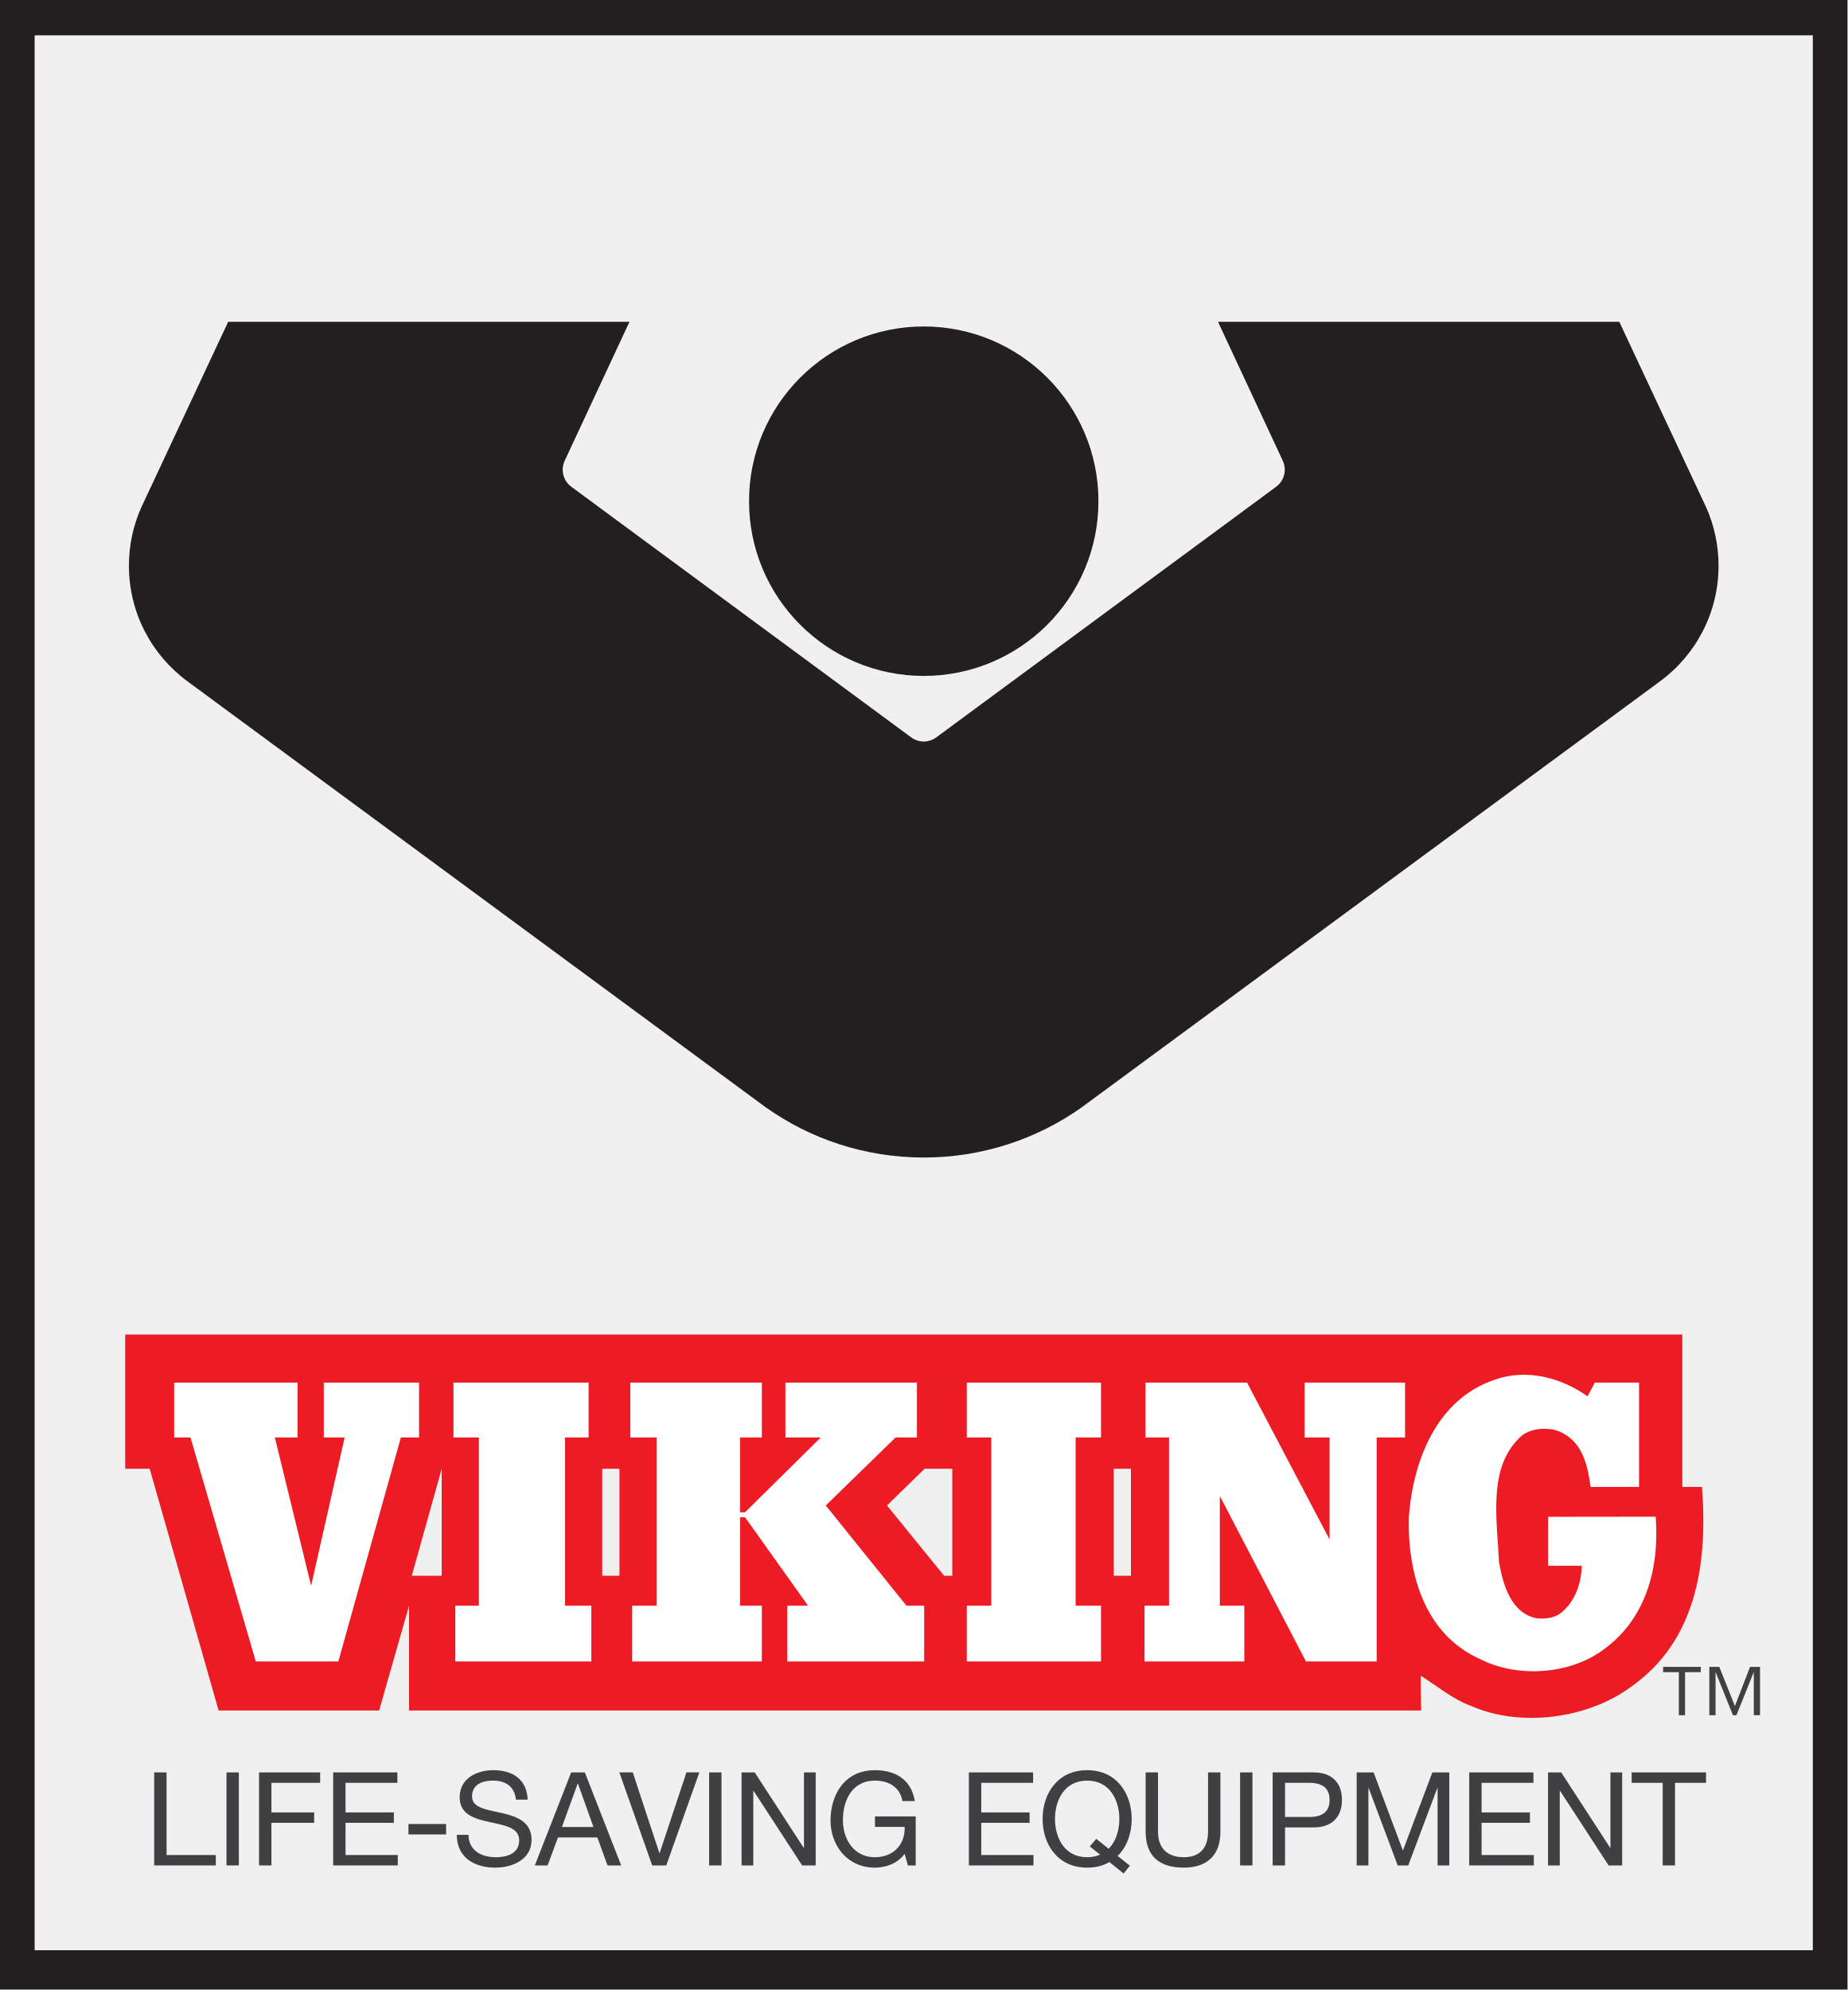
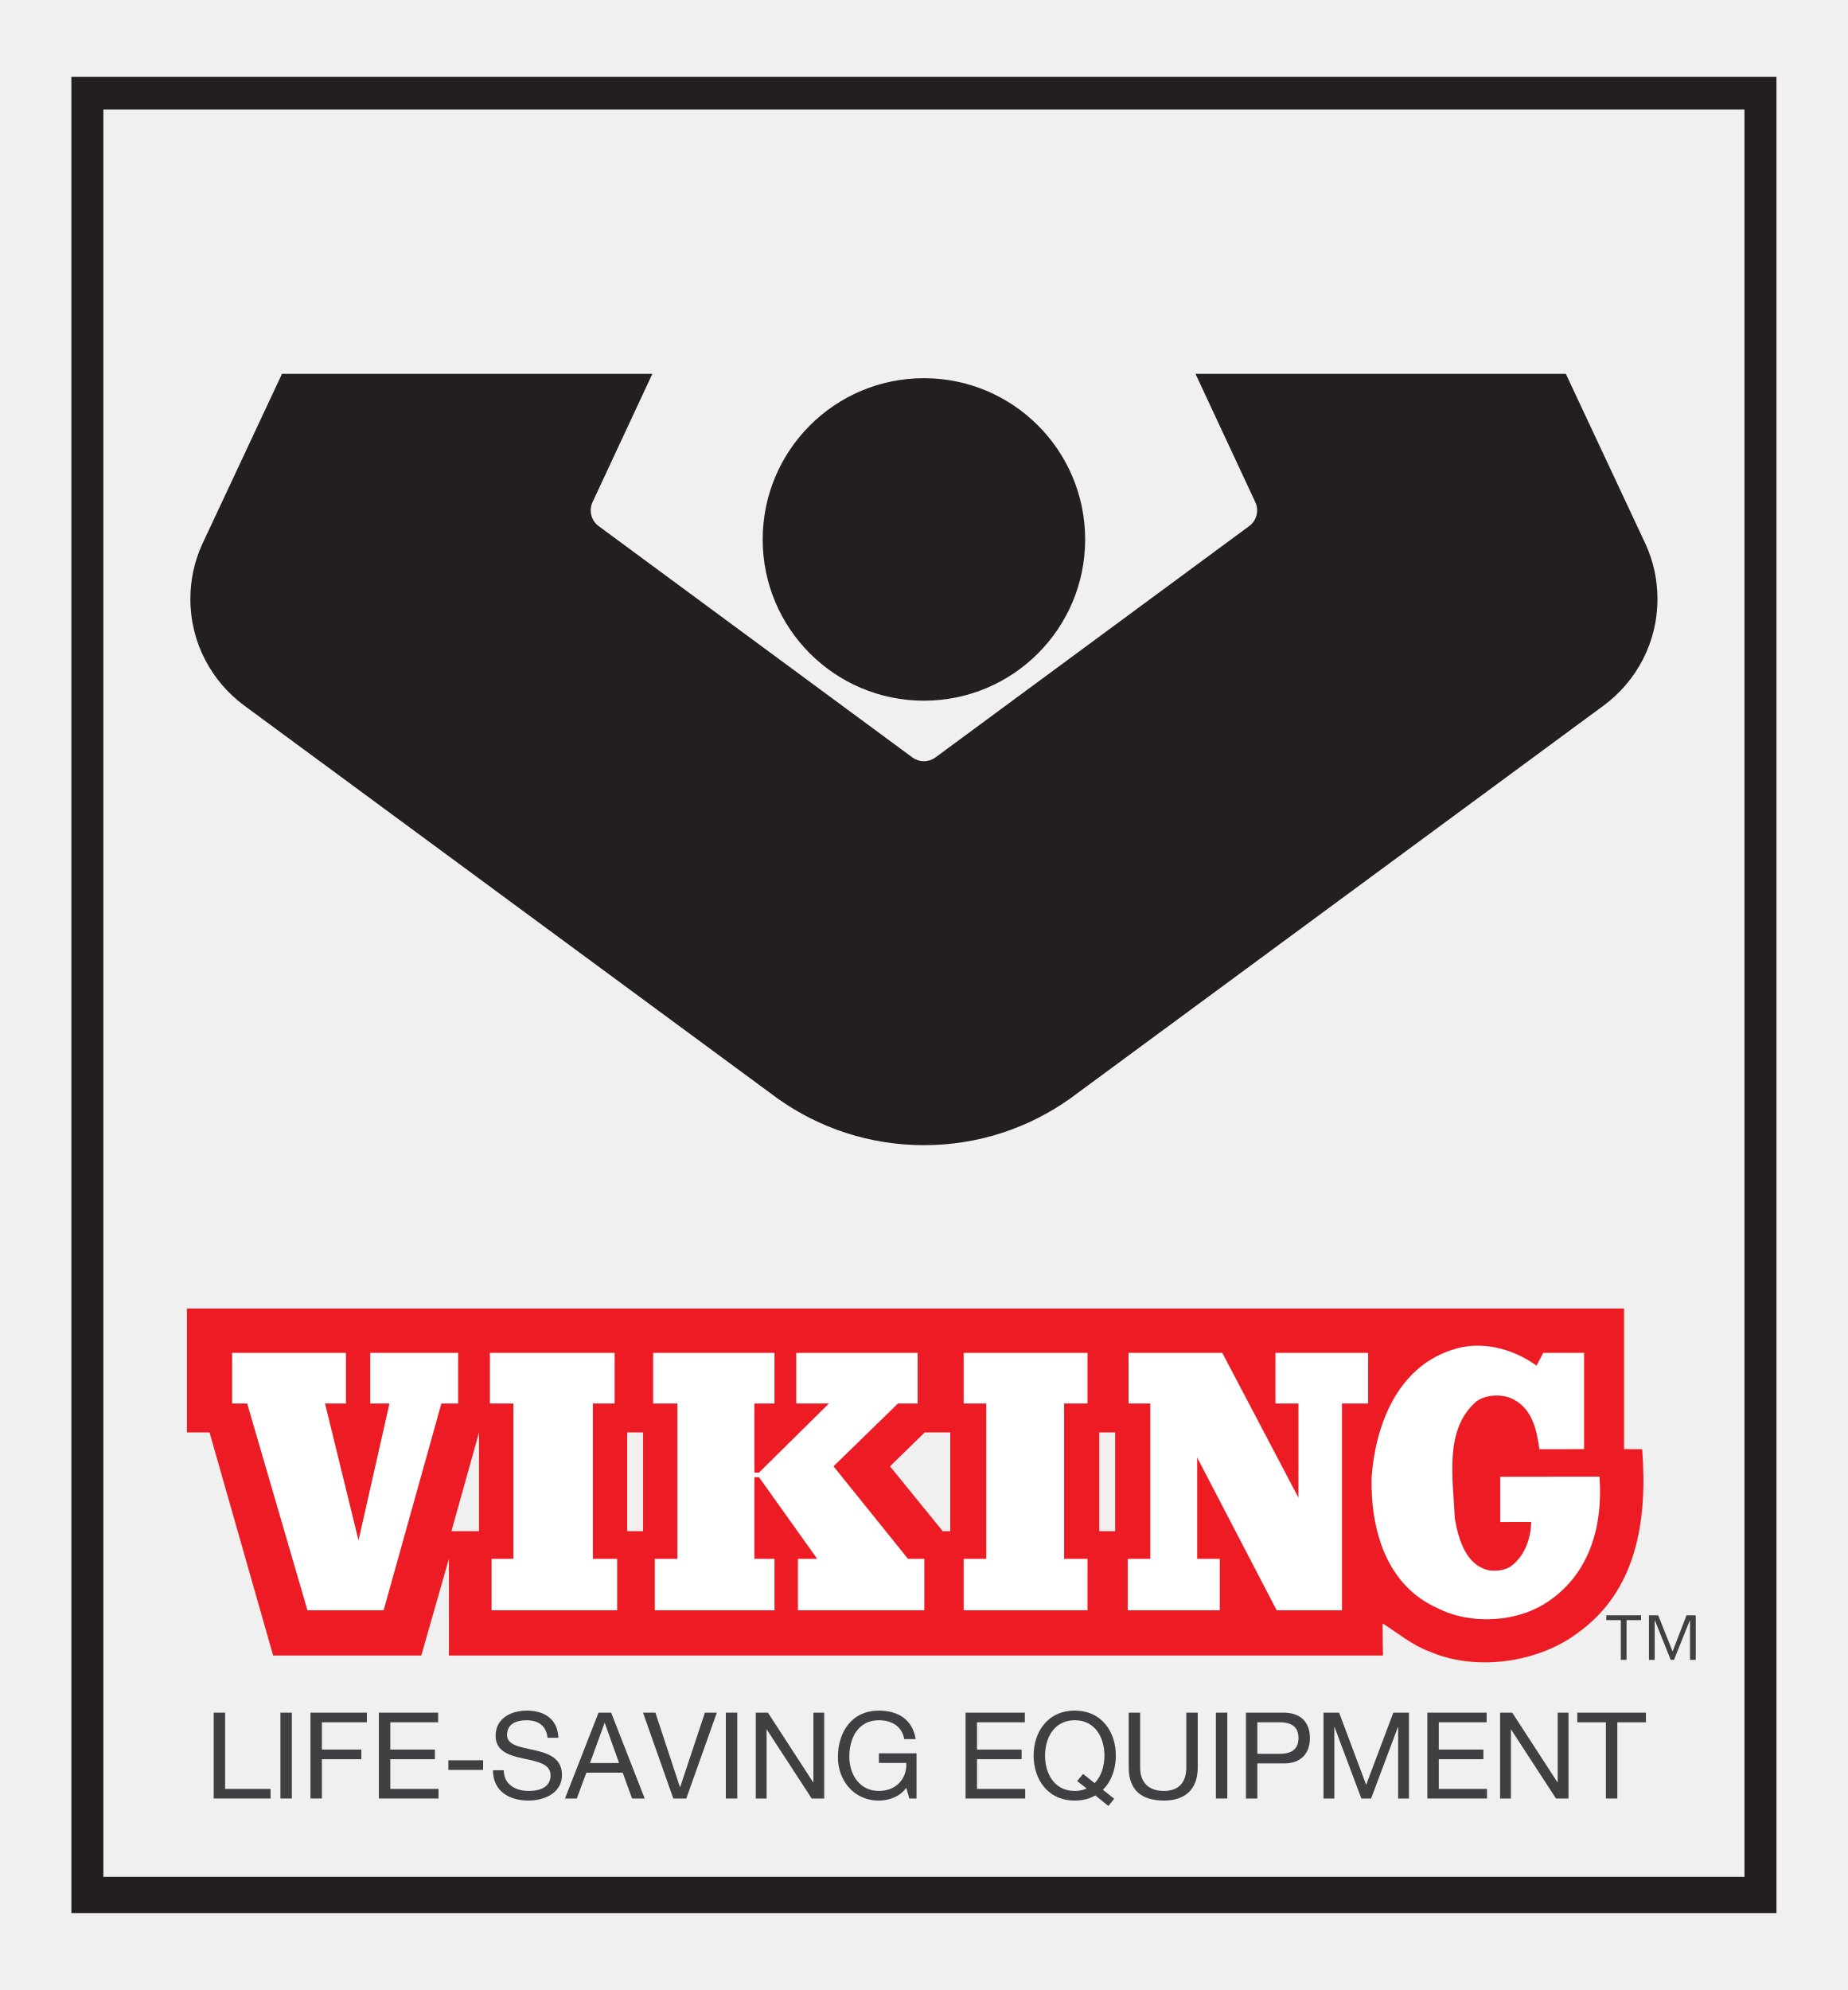
- <svg xmlns="http://www.w3.org/2000/svg" width="100%" height="100%" viewBox="0 0 3691 3975" version="1.1" xml:space="preserve" style="fill-rule:evenodd;clip-rule:evenodd;stroke-linejoin:round;stroke-miterlimit:2;">
-   <path d="M0,0l0,3974.09l3690.93,0l-0,-3974.09l-3690.93,0Zm3621.71,70.56l-0,3825.04l-3552.49,0l-0,-3825.04l3552.49,-0Z" style="fill:#231f20;fill-rule:nonzero;" />
-   <path d="M1845.46,652.122c192.76,0 349.023,156.263 349.023,349.011c0,192.747 -156.263,348.997 -349.023,348.997c-192.748,0 -349.011,-156.25 -349.011,-348.997c0,-192.748 156.263,-349.011 349.011,-349.011Z" style="fill:#231f20;fill-rule:nonzero;" />
-   <path d="M1845.46,2312.14c117.76,0 226.81,-37.226 316.028,-100.546l1155.47,-851.042c70.612,-52.162 116.42,-135.99 116.42,-230.521c-0,-41.797 -8.946,-81.484 -25.053,-117.292l-173.281,-370l-801.693,0l129.415,277.565c2.564,5.443 3.997,11.524 3.997,17.956c-0,14.258 -7.057,26.888 -17.904,34.531l-679.075,500.652c-6.862,4.843 -15.274,7.708 -24.323,7.708c-9.05,-0 -17.435,-2.865 -24.323,-7.708l-679.063,-500.652c-10.833,-7.643 -17.903,-20.273 -17.903,-34.531c-0,-6.432 1.432,-12.513 3.997,-17.956l129.414,-277.565l-801.68,0l-173.294,370c-16.094,35.808 -25.052,75.495 -25.052,117.292c0,94.531 45.807,178.359 116.432,230.521l1155.46,851.042c89.232,63.32 198.281,100.546 316.016,100.546Z" style="fill:#231f20;fill-rule:nonzero;" />
-   <path d="M2839.21,3416.65l-2021.99,0l-0,-209.257l-59.792,209.257l-320.69,0l-137.709,-482.851l-48.906,0l0,-268.151l3110.89,0l-0,304.388c-0,0 38.971,0 39.244,0.104c11.993,155.847 -12.252,307.995 -141.432,399.024c-85.664,63.606 -220.508,82.161 -319.7,38.489c-36.211,-13.138 -67.305,-39.297 -100.599,-60.377c-0.717,2.2 0.69,69.374 0.69,69.374Zm-1956.77,-269.062l-0,-213.789l-59.792,213.789l59.792,0Zm320.69,0l34.427,0l0,-213.789l-34.427,0l0,213.789Zm699.362,0l-0,-213.789l-55.247,0l-75.196,73.373l114.154,140.416l16.289,0Zm322.513,0l34.414,0l-0,-213.789l-34.414,0l0,213.789Z" style="fill:#ed1c24;fill-rule:nonzero;" />
-   <path d="M3307.87,3029.66c7.747,105.105 -20.521,206.954 -107.605,267.644c-66.067,47.695 -168.997,53.997 -241.367,17.604c-111.51,-48.789 -146.771,-168.438 -144.362,-283.672c8.203,-112.318 54.857,-236.862 173.073,-275.755c63.815,-22.331 133.346,-2.63 184.011,33.724l14.557,-27.526l88.32,-0l0,208.359c0,0 -96.471,0 -96.745,0.104c-5.703,-41.341 -15.026,-86.732 -56.302,-107.838c-22.448,-12.37 -58.672,-11.003 -79.713,4.179c-70.443,59.987 -51.094,165.847 -46.927,254.271c7.877,44.245 23.711,101.511 75.143,111.771c15.208,1.497 32.604,0.065 45.677,-8.594c30.482,-22.409 43.581,-60.052 44.388,-96.289l-67.148,0.013l-0,-97.838c-0,-0 216.237,-0.326 215,-0.157Zm-1376.38,-267.981l268.138,-0l0,109.609l-50.716,0l0,336.107l50.716,-0l0,111.406l-268.138,0l0,-111.406l48.907,-0l-0,-336.107l-48.907,0l0,-109.609Zm-1025.49,-0l269.961,-0l-0,109.609l-47.11,0l0,336.107l52.552,-0l0,111.406l-271.784,0l0,-111.406l47.11,-0l-0,-336.107l-50.729,0l-0,-109.609Zm-558.034,-0l246.406,-0l-0,109.609l-45.3,0l72.474,296.224l67.032,-296.224l-41.667,0l0,-109.609l190.247,-0l0,109.609l-36.25,0l-125.013,447.513l-164.869,0l-130.456,-447.513l-32.604,0l-0,-109.609Zm1940.47,-0l202.916,-0l164.883,313.437l-0,-203.828l-49.831,0l0,-109.609l200.651,-0l0,109.609l-56.627,0l-0,447.513l-141.328,0l-172.11,-330.651l0,219.245l48.932,-0l0,111.406l-199.322,0l-0,-111.406l48.932,-0l-0,-336.107l-47.096,0l-0,-109.609Zm-1029.13,-0l262.708,-0l0,109.609l-43.476,0l-0,149.479l9.961,0l151.289,-149.479l-70.664,0l-0,-109.609l262.721,-0l-0,109.609l-42.578,0l-139.518,135.886l161.25,200.221l35.325,-0l0,111.406l-273.568,0l0,-111.406l41.667,-0l-125.924,-176.667l-9.961,0l-0,176.667l43.476,-0l0,111.406l-259.088,0l-0,-111.406l48.919,-0l-0,-336.107l-52.539,0l-0,-109.609Z" style="fill:#fff;fill-rule:nonzero;" />
-   <path d="M308.034,3540.35l24.726,0l0,165.013l98.373,0l-0,20.808l-123.099,0l-0,-185.821Z" style="fill:#403f41;fill-rule:nonzero;" />
-   <rect x="452.474" y="3540.35" width="24.714" height="185.821" style="fill:#403f41;fill-rule:nonzero;" />
-   <path d="M517.539,3540.35l122.057,0l0,20.834l-97.343,-0l-0,59.076l85.364,-0l0,20.807l-85.364,-0l-0,85.104l-24.714,0l0,-185.821Z" style="fill:#403f41;fill-rule:nonzero;" />
-   <path d="M665.612,3540.35l128.307,0l0,20.834l-103.58,-0l-0,59.076l96.549,-0l0,20.807l-96.549,-0l-0,64.296l104.362,0l-0,20.808l-129.089,0l-0,-185.821Z" style="fill:#403f41;fill-rule:nonzero;" />
-   <rect x="816.042" y="3643.41" width="75.208" height="20.833" style="fill:#403f41;fill-rule:nonzero;" />
-   <path d="M1030.74,3594.75c-2.864,-26.55 -20.56,-37.995 -46.054,-37.995c-20.834,-0 -41.654,7.539 -41.654,31.744c-0,22.904 29.674,26.29 59.596,33.048c29.675,6.77 59.349,17.187 59.349,53.606c0,39.57 -38.776,55.443 -72.617,55.443c-41.641,0 -76.771,-20.3 -76.771,-65.586l23.425,-0c-0,31.237 26.015,44.779 54.127,44.779c22.383,-0 47.11,-7.031 47.11,-33.842c-0,-25.507 -29.675,-29.934 -59.336,-36.445c-29.675,-6.497 -59.61,-15.091 -59.61,-49.179c0,-37.748 33.581,-54.402 67.422,-54.402c37.995,0 66.875,17.969 68.438,58.829l-23.425,-0Z" style="fill:#403f41;fill-rule:nonzero;" />
-   <path d="M1154.1,3562.75l0.52,0l30.977,86.654l-62.982,-0l31.485,-86.654Zm-85.625,163.425l25.507,0l20.821,-55.938l78.593,0l20.3,55.938l27.331,0l-72.618,-185.821l-27.317,0l-72.617,185.821Z" style="fill:#403f41;fill-rule:nonzero;" />
-   <path d="M1331.08,3726.17l-28.112,0l-65.586,-185.821l26.81,0l53.099,161.107l0.507,0l53.62,-161.107l25.755,0l-66.093,185.821Z" style="fill:#403f41;fill-rule:nonzero;" />
-   <rect x="1416.69" y="3540.35" width="24.726" height="185.821" style="fill:#403f41;fill-rule:nonzero;" />
-   <path d="M1481.5,3540.35l26.289,0l97.852,150.69l0.521,0l-0,-150.69l23.424,0l0,185.821l-27.07,0l-97.07,-149.128l-0.521,0l-0,149.128l-23.425,0l0,-185.821Z" style="fill:#403f41;fill-rule:nonzero;" />
-   <path d="M1807.33,3703.01c-14.31,19.518 -37.735,27.591 -59.597,27.591c-55.429,0 -88.489,-45.274 -88.489,-93.685c-0,-54.128 29.674,-100.99 88.489,-100.99c40.599,0 72.865,18.23 79.896,61.68l-24.726,0c-4.935,-28.099 -27.578,-40.846 -55.17,-40.846c-45.026,-0 -63.763,39.036 -63.763,78.841c0,38.789 22.383,74.193 63.763,74.193c38.256,-0 61.159,-26.823 59.597,-60.651l-59.336,-0l-0,-20.821l81.458,0l0,97.852l-15.612,0l-6.51,-23.164Z" style="fill:#403f41;fill-rule:nonzero;" />
-   <path d="M1935.64,3540.35l128.294,0l0,20.834l-103.567,-0l-0,59.076l96.549,-0l-0,20.807l-96.549,-0l-0,64.296l104.349,0l-0,20.808l-129.076,0l-0,-185.821Z" style="fill:#403f41;fill-rule:nonzero;" />
-   <path d="M2177.16,3688.18l20.56,16.393c-7.812,3.386 -16.172,5.222 -25.768,5.222c-45.299,-0 -64.284,-39.05 -64.284,-76.524c0,-37.474 18.985,-76.51 64.284,-76.51c45.261,-0 64.284,39.036 64.284,76.51c-0,22.37 -6.784,45.274 -21.367,59.597l-24.701,-19.779l-13.008,15.091Zm80.131,38.516l-24.454,-19.519c18.738,-18.216 28.099,-45.546 28.099,-73.906c0,-50.482 -29.908,-97.344 -88.984,-97.344c-59.088,0 -89.023,46.862 -89.023,97.344c-0,50.495 29.935,97.331 89.023,97.331c17.409,0 32.279,-3.906 44.492,-11.185l28.373,22.904l12.474,-15.625Z" style="fill:#403f41;fill-rule:nonzero;" />
-   <path d="M2438.18,3659.02c0,46.862 -26.81,71.576 -73.138,71.576c-47.865,0 -76.237,-22.122 -76.237,-71.576l0,-118.672l24.727,0l-0,118.672c-0,32.8 18.737,50.769 51.51,50.769c31.25,-0 48.411,-17.969 48.411,-50.769l0,-118.672l24.727,0l0,118.672Z" style="fill:#403f41;fill-rule:nonzero;" />
-   <rect x="2477.49" y="3540.35" width="24.701" height="185.821" style="fill:#403f41;fill-rule:nonzero;" />
-   <path d="M2567.25,3561.18l48.424,-0c27.839,-0 40.599,11.966 40.599,34.088c0,22.123 -12.76,34.349 -40.599,34.089l-48.424,-0l-0,-68.177Zm-24.714,164.987l24.714,0l-0,-75.977l56.731,0c36.954,0.248 57.006,-20.573 57.006,-54.922c-0,-34.362 -20.052,-54.922 -57.006,-54.922l-81.445,0l0,185.821Z" style="fill:#403f41;fill-rule:nonzero;" />
-   <path d="M2710.4,3540.35l33.815,0l58.555,156.159l58.828,-156.159l33.854,0l-0,185.821l-23.425,0l0,-154.597l-0.534,0l-58.047,154.597l-21.067,0l-58.034,-154.597l-0.508,0l0,154.597l-23.437,0l-0,-185.821Z" style="fill:#403f41;fill-rule:nonzero;" />
-   <path d="M2935.23,3540.35l128.321,0l-0,20.834l-103.568,-0l-0,59.076l96.55,-0l-0,20.807l-96.55,-0l-0,64.296l104.336,0l-0,20.808l-129.089,0l0,-185.821Z" style="fill:#403f41;fill-rule:nonzero;" />
-   <path d="M3092.7,3540.35l26.302,0l97.852,150.69l0.508,0l-0,-150.69l23.437,0l0,185.821l-27.07,0l-97.07,-149.128l-0.534,0l-0,149.128l-23.425,0l0,-185.821Z" style="fill:#403f41;fill-rule:nonzero;" />
-   <path d="M3321.73,3561.18l-61.953,-0l-0,-20.834l148.607,0l-0,20.834l-61.954,-0l0,164.987l-24.7,0l-0,-164.987Z" style="fill:#403f41;fill-rule:nonzero;" />
-   <path d="M3354.02,3426.13l0,-86.003l-31.419,0l0,-10.56l75.261,0l-0,10.56l-31.42,0l0,86.003l-12.422,-0Zm60.925,-0l-0,-96.563l19.948,0l31.172,78.308l30.208,-78.308l19.948,0l-0,96.563l-12.435,-0l0,-85.3l-0.456,0l-34.245,85.3l-7.005,-0l-34.231,-85.3l-0.469,0l-0,85.3l-12.435,-0Z" style="fill:#403f41;fill-rule:nonzero;" />
+ <svg xmlns="http://www.w3.org/2000/svg" width="100%" height="100%" viewBox="0 0 4000 4307" version="1.1" xml:space="preserve" style="fill-rule:evenodd;clip-rule:evenodd;stroke-linejoin:round;stroke-miterlimit:2;">
+   <path d="M154.538,166.394l-0,3974.09l3690.92,0l0,-3974.09l-3690.92,-0Zm3621.7,70.56l0,3825.04l-3552.49,-0l0,-3825.04l3552.49,-0Z" style="fill:#231f20;fill-rule:nonzero;" />
+   <path d="M1999.99,818.516c192.761,0 349.024,156.263 349.024,349.01c-0,192.748 -156.263,348.998 -349.024,348.998c-192.747,-0 -349.01,-156.25 -349.01,-348.998c0,-192.747 156.263,-349.01 349.01,-349.01Z" style="fill:#231f20;fill-rule:nonzero;" />
+   <path d="M1999.99,2478.53c117.761,0 226.81,-37.227 316.029,-100.547l1155.47,-851.042c70.612,-52.161 116.419,-135.989 116.419,-230.52c0,-41.797 -8.945,-81.485 -25.052,-117.292l-173.281,-370l-801.693,0l129.414,277.565c2.565,5.443 3.997,11.524 3.997,17.956c0,14.258 -7.057,26.888 -17.903,34.531l-679.076,500.651c-6.862,4.844 -15.273,7.708 -24.323,7.708c-9.049,0 -17.435,-2.864 -24.322,-7.708l-679.063,-500.651c-10.833,-7.643 -17.904,-20.273 -17.904,-34.531c0,-6.432 1.433,-12.513 3.998,-17.956l129.414,-277.565l-801.68,0l-173.294,370c-16.094,35.807 -25.052,75.495 -25.052,117.292c-0,94.531 45.807,178.359 116.432,230.52l1155.46,851.042c89.232,63.32 198.281,100.547 316.015,100.547Z" style="fill:#231f20;fill-rule:nonzero;" />
+   <path d="M2993.74,3583.05l-2021.99,0l0,-209.257l-59.791,209.257l-320.691,0l-137.708,-482.851l-48.906,-0l-0,-268.151l3110.89,-0l0,304.388c0,-0 38.972,-0 39.245,0.104c11.992,155.846 -12.253,307.995 -141.432,399.023c-85.664,63.607 -220.508,82.162 -319.701,38.49c-36.211,-13.138 -67.305,-39.297 -100.599,-60.378c-0.716,2.201 0.69,69.375 0.69,69.375Zm-1956.77,-269.062l-0,-213.789l-59.792,213.789l59.792,-0Zm320.69,-0l34.427,-0l-0,-213.789l-34.427,-0l-0,213.789Zm699.362,-0l-0,-213.789l-55.248,-0l-75.195,73.372l114.154,140.417l16.289,-0Zm322.513,-0l34.414,-0l-0,-213.789l-34.414,-0l-0,213.789Z" style="fill:#ed1c24;fill-rule:nonzero;" />
+   <path d="M3462.4,3196.06c7.748,105.104 -20.521,206.953 -107.604,267.643c-66.068,47.696 -168.997,53.998 -241.367,17.605c-111.51,-48.79 -146.771,-168.438 -144.362,-283.672c8.203,-112.318 54.857,-236.862 173.073,-275.756c63.815,-22.33 133.346,-2.63 184.01,33.724l14.558,-27.526l88.32,0l-0,208.36c-0,-0 -96.471,-0 -96.745,0.104c-5.703,-41.341 -15.026,-86.732 -56.302,-107.839c-22.448,-12.369 -58.672,-11.002 -79.714,4.18c-70.442,59.987 -51.093,165.846 -46.927,254.271c7.878,44.245 23.711,101.51 75.144,111.771c15.208,1.497 32.604,0.065 45.677,-8.594c30.481,-22.409 43.58,-60.052 44.388,-96.289l-67.149,0.013l0,-97.839c0,0 216.237,-0.325 215,-0.156Zm-1376.38,-267.982l268.138,0l0,109.61l-50.716,-0l-0,336.107l50.716,-0l0,111.406l-268.138,-0l0,-111.406l48.906,-0l0,-336.107l-48.906,-0l0,-109.61Zm-1025.5,0l269.961,0l0,109.61l-47.109,-0l-0,336.107l52.552,-0l-0,111.406l-271.784,-0l0,-111.406l47.109,-0l0,-336.107l-50.729,-0l0,-109.61Zm-558.034,0l246.407,0l-0,109.61l-45.3,-0l72.474,296.224l67.031,-296.224l-41.666,-0l-0,-109.61l190.247,0l0,109.61l-36.25,-0l-125.013,447.513l-164.87,-0l-130.455,-447.513l-32.605,-0l0,-109.61Zm1940.47,0l202.917,0l164.883,313.438l-0,-203.828l-49.831,-0l-0,-109.61l200.651,0l-0,109.61l-56.628,-0l0,447.513l-141.328,-0l-172.109,-330.651l-0,219.245l48.932,-0l0,111.406l-199.323,-0l0,-111.406l48.932,-0l0,-336.107l-47.096,-0l0,-109.61Zm-1029.13,0l262.708,0l-0,109.61l-43.477,-0l0,149.479l9.961,-0l151.289,-149.479l-70.664,-0l0,-109.61l262.722,0l-0,109.61l-42.579,-0l-139.518,135.885l161.25,200.222l35.326,-0l-0,111.406l-273.568,-0l0,-111.406l41.667,-0l-125.925,-176.667l-9.961,-0l0,176.667l43.477,-0l-0,111.406l-259.089,-0l0,-111.406l48.92,-0l-0,-336.107l-52.539,-0l-0,-109.61Z" style="fill:#fff;fill-rule:nonzero;" />
+   <path d="M462.572,3706.74l24.726,0l0,165.013l98.372,0l0,20.808l-123.098,-0l-0,-185.821Z" style="fill:#403f41;fill-rule:nonzero;" />
+   <rect x="607.012" y="3706.74" width="24.714" height="185.821" style="fill:#403f41;fill-rule:nonzero;" />
+   <path d="M672.077,3706.74l122.057,0l0,20.833l-97.344,0l0,59.076l85.365,0l-0,20.807l-85.365,0l0,85.105l-24.713,-0l-0,-185.821Z" style="fill:#403f41;fill-rule:nonzero;" />
+   <path d="M820.15,3706.74l128.307,0l-0,20.833l-103.581,0l0,59.076l96.55,0l-0,20.807l-96.55,0l0,64.297l104.362,0l0,20.808l-129.088,-0l-0,-185.821Z" style="fill:#403f41;fill-rule:nonzero;" />
+   <rect x="970.579" y="3809.81" width="75.208" height="20.833" style="fill:#403f41;fill-rule:nonzero;" />
+   <path d="M1185.28,3761.15c-2.865,-26.549 -20.56,-37.995 -46.055,-37.995c-20.833,0 -41.653,7.54 -41.653,31.745c-0,22.904 29.674,26.289 59.596,33.047c29.674,6.771 59.349,17.187 59.349,53.607c-0,39.57 -38.776,55.443 -72.617,55.443c-41.641,-0 -76.771,-20.3 -76.771,-65.586l23.424,-0c0,31.237 26.016,44.778 54.128,44.778c22.383,0 47.109,-7.031 47.109,-33.841c0,-25.508 -29.674,-29.935 -59.336,-36.445c-29.674,-6.497 -59.609,-15.091 -59.609,-49.18c-0,-37.747 33.581,-54.401 67.422,-54.401c37.995,-0 66.875,17.969 68.437,58.828l-23.424,0Z" style="fill:#403f41;fill-rule:nonzero;" />
+   <path d="M1308.64,3729.14l0.521,-0l30.977,86.654l-62.982,-0l31.484,-86.654Zm-85.625,163.425l25.508,-0l20.82,-55.938l78.594,-0l20.3,55.938l27.33,-0l-72.617,-185.821l-27.318,0l-72.617,185.821Z" style="fill:#403f41;fill-rule:nonzero;" />
+   <path d="M1485.62,3892.57l-28.112,-0l-65.586,-185.821l26.81,0l53.099,161.107l0.508,0l53.62,-161.107l25.755,0l-66.094,185.821Z" style="fill:#403f41;fill-rule:nonzero;" />
+   <rect x="1571.23" y="3706.74" width="24.726" height="185.821" style="fill:#403f41;fill-rule:nonzero;" />
+   <path d="M1636.04,3706.74l26.289,0l97.852,150.69l0.52,0l0,-150.69l23.425,0l0,185.821l-27.07,-0l-97.071,-149.128l-0.52,0l-0,149.128l-23.425,-0l0,-185.821Z" style="fill:#403f41;fill-rule:nonzero;" />
+   <path d="M1961.87,3869.4c-14.31,19.519 -37.734,27.592 -59.596,27.592c-55.43,-0 -88.49,-45.274 -88.49,-93.685c0,-54.128 29.675,-100.99 88.49,-100.99c40.599,-0 72.865,18.229 79.896,61.68l-24.727,-0c-4.935,-28.099 -27.578,-40.847 -55.169,-40.847c-45.026,0 -63.763,39.037 -63.763,78.841c-0,38.79 22.383,74.193 63.763,74.193c38.255,0 61.159,-26.823 59.596,-60.651l-59.336,0l0,-20.82l81.459,-0l-0,97.852l-15.612,-0l-6.511,-23.165Z" style="fill:#403f41;fill-rule:nonzero;" />
+   <path d="M2090.18,3706.74l128.294,0l-0,20.833l-103.568,0l0,59.076l96.55,0l-0,20.807l-96.55,0l0,64.297l104.349,0l0,20.808l-129.075,-0l-0,-185.821Z" style="fill:#403f41;fill-rule:nonzero;" />
+   <path d="M2331.7,3854.57l20.56,16.393c-7.812,3.385 -16.172,5.221 -25.768,5.221c-45.3,0 -64.284,-39.049 -64.284,-76.523c-0,-37.474 18.984,-76.511 64.284,-76.511c45.26,0 64.284,39.037 64.284,76.511c-0,22.37 -6.784,45.273 -21.367,59.596l-24.701,-19.779l-13.008,15.092Zm80.13,38.515l-24.453,-19.518c18.737,-18.216 28.099,-45.547 28.099,-73.906c0,-50.482 -29.909,-97.344 -88.984,-97.344c-59.089,-0 -89.024,46.862 -89.024,97.344c0,50.495 29.935,97.331 89.024,97.331c17.409,-0 32.278,-3.907 44.492,-11.185l28.372,22.903l12.474,-15.625Z" style="fill:#403f41;fill-rule:nonzero;" />
+   <path d="M2592.72,3825.42c-0,46.862 -26.81,71.576 -73.138,71.576c-47.865,-0 -76.237,-22.123 -76.237,-71.576l-0,-118.672l24.726,0l0,118.672c0,32.8 18.737,50.768 51.511,50.768c31.25,0 48.411,-17.968 48.411,-50.768l0,-118.672l24.727,0l-0,118.672Z" style="fill:#403f41;fill-rule:nonzero;" />
+   <rect x="2632.03" y="3706.74" width="24.701" height="185.821" style="fill:#403f41;fill-rule:nonzero;" />
+   <path d="M2721.79,3727.58l48.425,0c27.838,0 40.599,11.967 40.599,34.089c-0,22.123 -12.761,34.349 -40.599,34.088l-48.425,0l0,-68.177Zm-24.713,164.988l24.713,-0l0,-75.977l56.732,-0c36.953,0.247 57.005,-20.573 57.005,-54.922c0,-34.362 -20.052,-54.922 -57.005,-54.922l-81.445,0l-0,185.821Z" style="fill:#403f41;fill-rule:nonzero;" />
+   <path d="M2864.94,3706.74l33.815,0l58.555,156.159l58.828,-156.159l33.854,0l0,185.821l-23.424,-0l0,-154.597l-0.534,0l-58.047,154.597l-21.067,-0l-58.034,-154.597l-0.508,0l-0,154.597l-23.438,-0l0,-185.821Z" style="fill:#403f41;fill-rule:nonzero;" />
+   <path d="M3089.77,3706.74l128.32,0l0,20.833l-103.567,0l-0,59.076l96.549,0l0,20.807l-96.549,0l-0,64.297l104.336,0l-0,20.808l-129.089,-0l-0,-185.821Z" style="fill:#403f41;fill-rule:nonzero;" />
+   <path d="M3247.23,3706.74l26.302,0l97.852,150.69l0.507,0l0,-150.69l23.438,0l0,185.821l-27.07,-0l-97.071,-149.128l-0.534,0l0,149.128l-23.424,-0l-0,-185.821Z" style="fill:#403f41;fill-rule:nonzero;" />
+   <path d="M3476.27,3727.58l-61.953,0l0,-20.833l148.607,0l0,20.833l-61.953,0l0,164.988l-24.701,-0l0,-164.988Z" style="fill:#403f41;fill-rule:nonzero;" />
+   <path d="M3508.56,3592.53l-0,-86.003l-31.419,-0l-0,-10.56l75.26,-0l0,10.56l-31.419,-0l-0,86.003l-12.422,-0Zm60.925,-0l-0,-96.563l19.947,-0l31.172,78.307l30.209,-78.307l19.948,-0l-0,96.563l-12.435,-0l-0,-85.3l-0.456,-0l-34.245,85.3l-7.005,-0l-34.232,-85.3l-0.469,-0l0,85.3l-12.434,-0Z" style="fill:#403f41;fill-rule:nonzero;" />
</svg>
